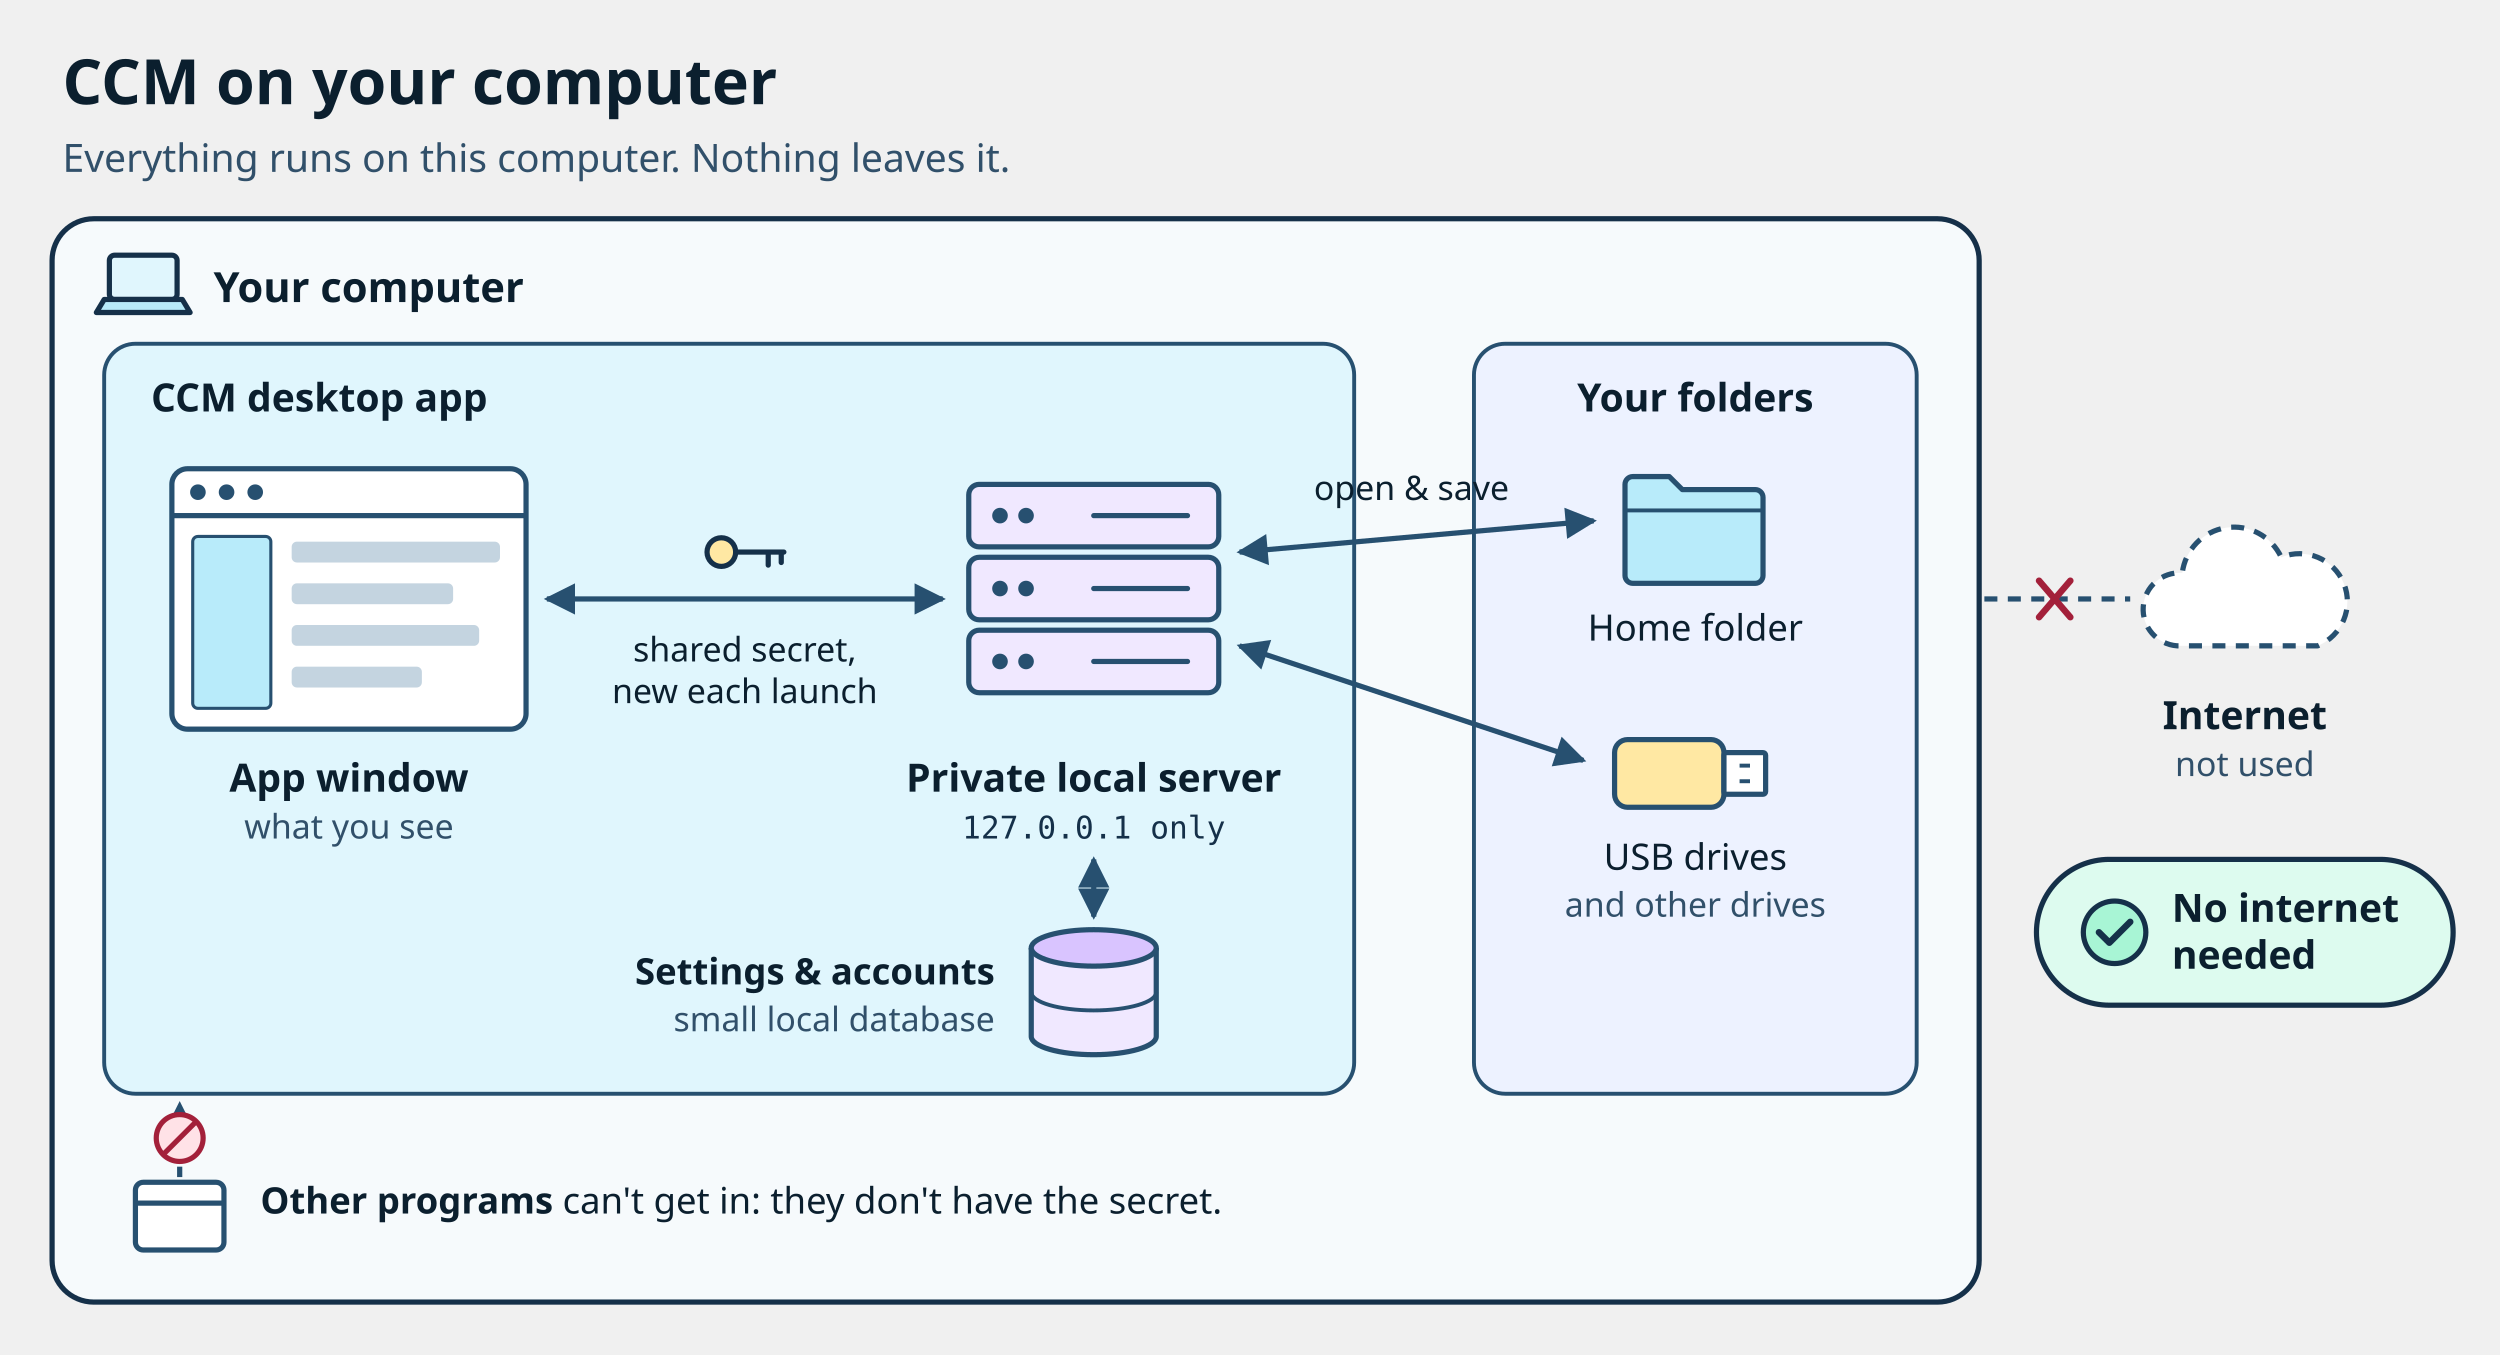
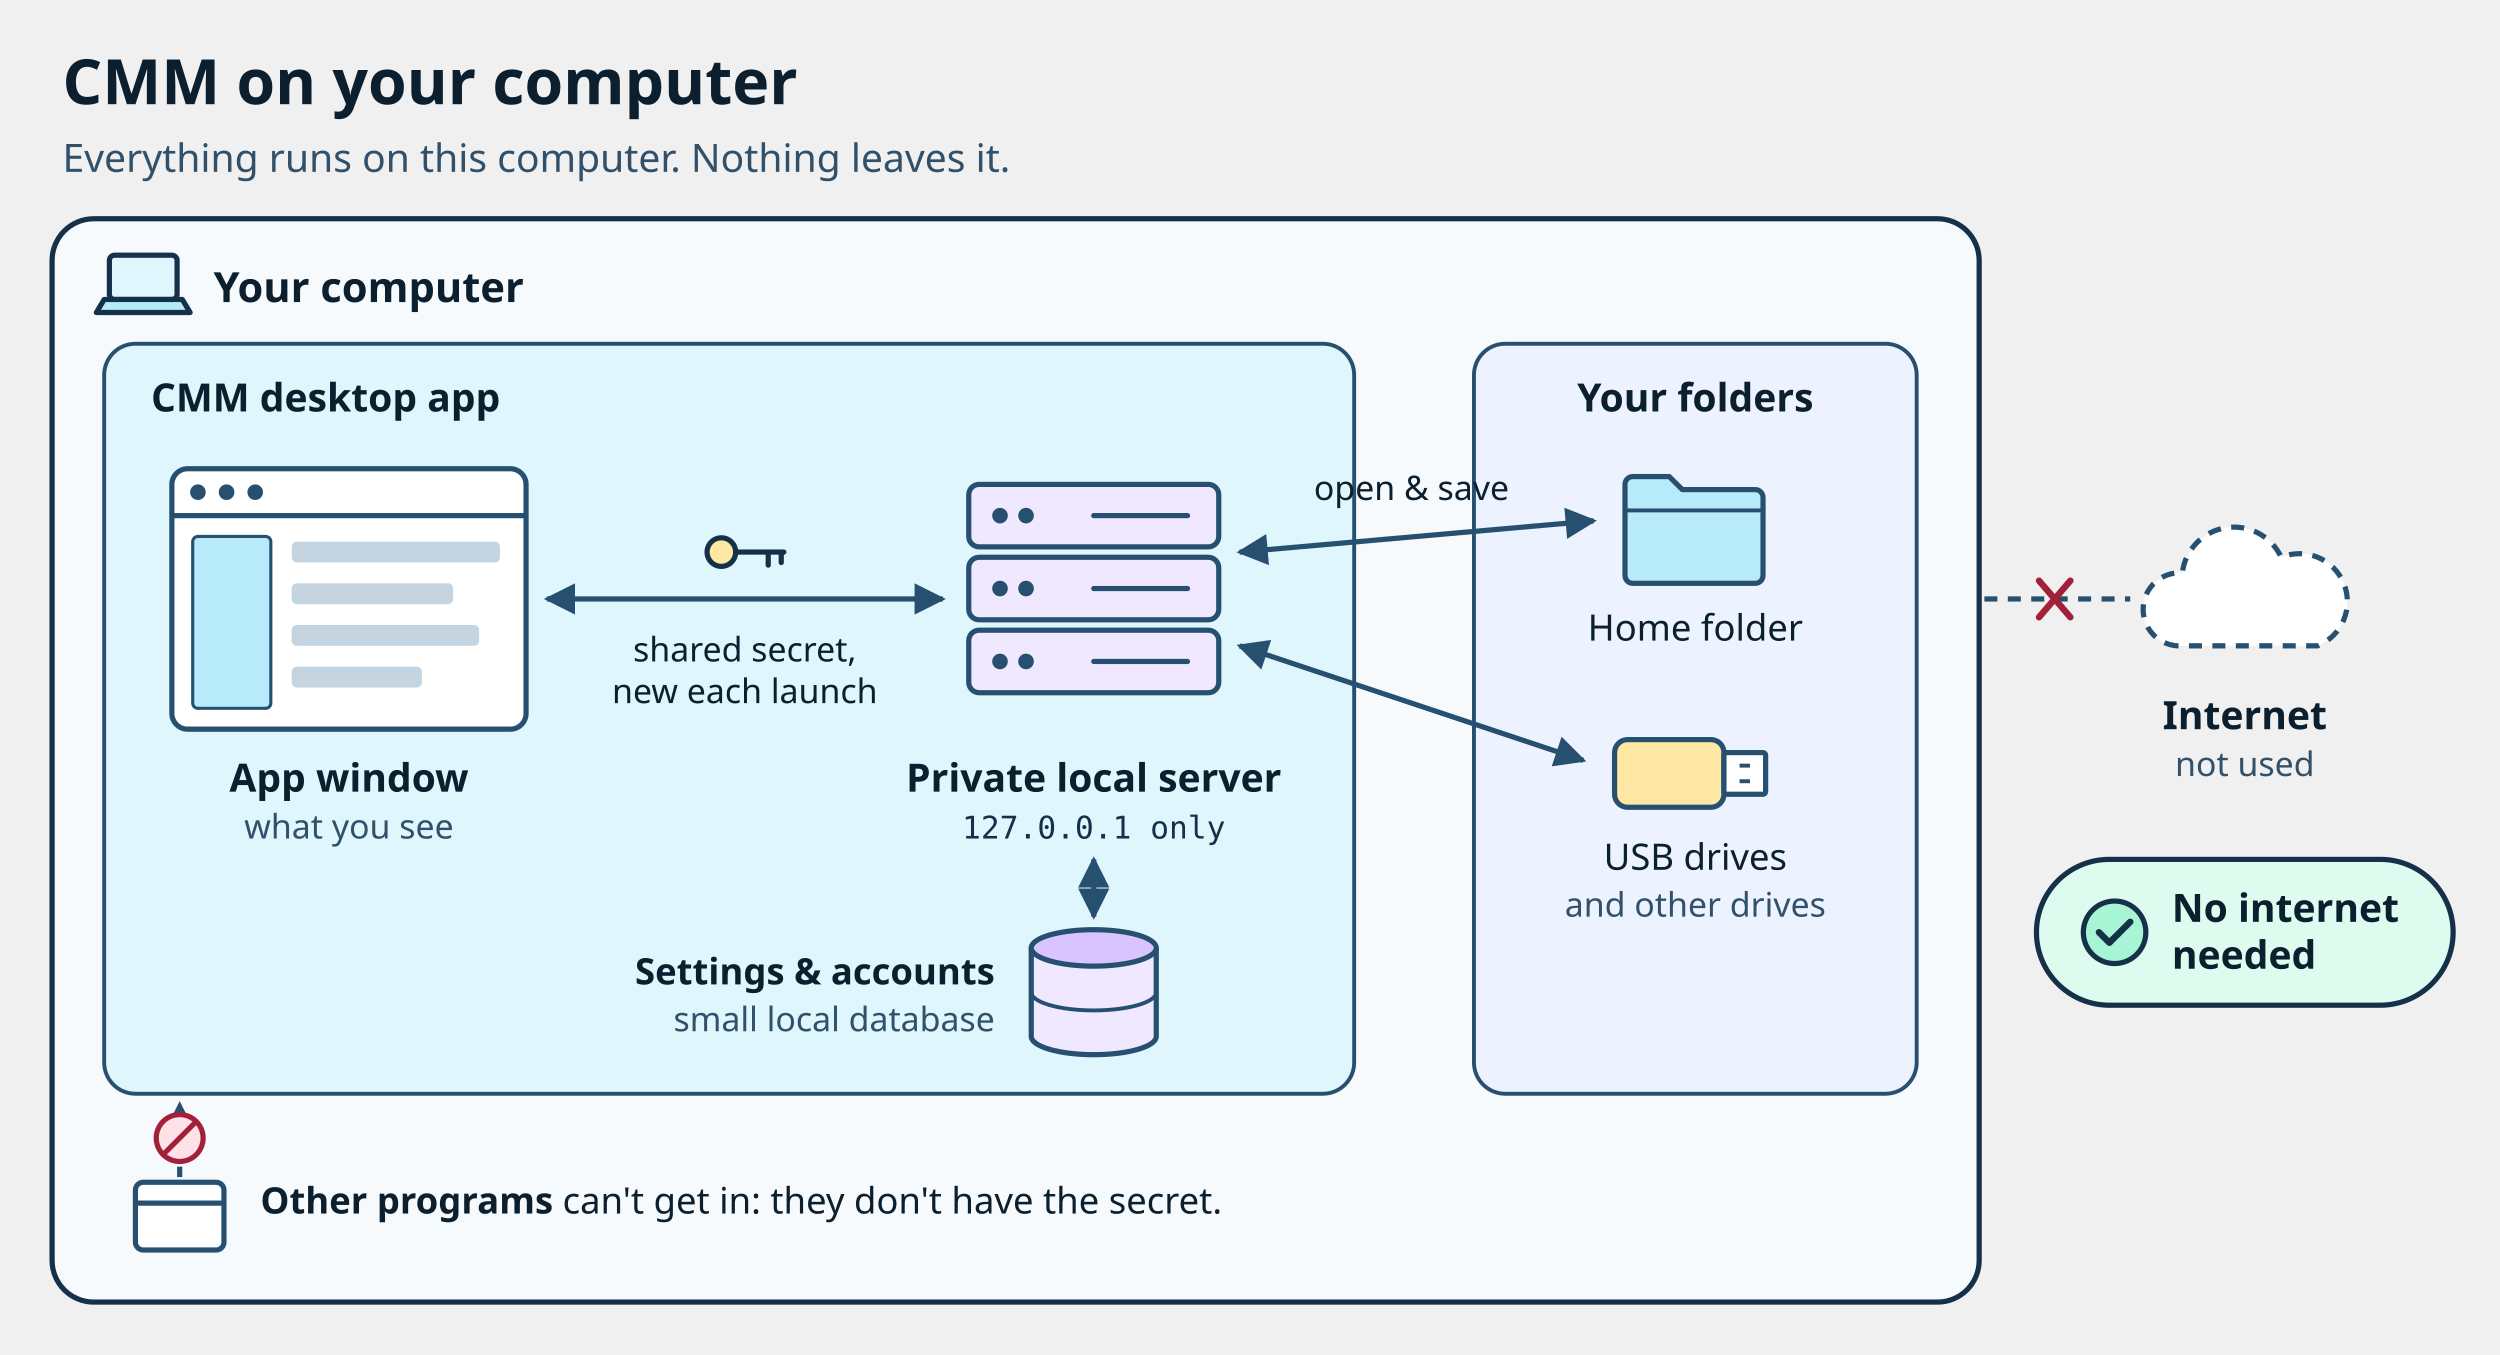
<svg xmlns="http://www.w3.org/2000/svg" viewBox="0 0 960 520" font-family="Oxanium, sans-serif" role="img" aria-labelledby="architecture-desktop-title">
  <defs>
    <marker id="architecture-desktop-arrow" viewBox="0 0 10 10" refX="9" refY="5" markerWidth="6" markerHeight="6" orient="auto-start-reverse">
      <path d="M0 0 L10 5 L0 10 Z" fill="#275070" />
    </marker>
    <symbol id="architecture-desktop-key" viewBox="0 0 34 16">
      <circle cx="8" cy="8" r="5.5" fill="#ffe8a3" stroke="#153049" stroke-width="2" />
      <path d="M13.5 8 H32 M26 8 V13 M31 8 V12" fill="none" stroke="#153049" stroke-width="2" stroke-linecap="round" />
    </symbol>
  </defs>
  <g fill="#0b1f2e">
-     <text x="24" y="40" font-size="24" font-weight="700">CCM on your computer</text>
+     <text x="24" y="40" font-size="24" font-weight="700">CMM on your computer</text>
    <text x="24" y="66" font-size="15" fill="#31506a">Everything runs on this computer. Nothing leaves it.</text>
  </g>
  <rect x="20" y="84" width="740" height="416" rx="16" fill="#f6fafc" stroke="#153049" stroke-width="2" />
  <g fill="none" stroke="#153049" stroke-width="2" stroke-linejoin="round">
    <rect x="42" y="98" width="26" height="17" rx="2" fill="#e0f6fd" />
    <path d="M37 120 H73 L70 115 H40 Z" fill="#b8ebfa" />
  </g>
  <text x="82" y="116" font-size="16" font-weight="700" fill="#0b1f2e">Your computer</text>
  <rect x="40" y="132" width="480" height="288" rx="12" fill="#e0f6fd" stroke="#275070" stroke-width="1.5" />
-   <text x="58" y="158" font-size="15" font-weight="700" fill="#0b1f2e">CCM desktop app</text>
+   <text x="58" y="158" font-size="15" font-weight="700" fill="#0b1f2e">CMM desktop app</text>
  <g stroke="#275070" stroke-width="2">
    <rect x="66" y="180" width="136" height="100" rx="6" fill="#ffffff" />
    <path d="M66 198 H202" fill="none" />
    <rect x="74" y="206" width="30" height="66" rx="2" fill="#b8ebfa" stroke-width="1.2" />
  </g>
  <g fill="#275070">
    <circle cx="76" cy="189" r="3" />
    <circle cx="87" cy="189" r="3" />
    <circle cx="98" cy="189" r="3" />
  </g>
  <g fill="#c4d4e0">
    <rect x="112" y="208" width="80" height="8" rx="2" />
    <rect x="112" y="224" width="62" height="8" rx="2" />
    <rect x="112" y="240" width="72" height="8" rx="2" />
    <rect x="112" y="256" width="50" height="8" rx="2" />
  </g>
  <text x="134" y="304" text-anchor="middle" font-size="15" font-weight="700" fill="#0b1f2e">App window</text>
  <text x="134" y="322" text-anchor="middle" font-size="13" fill="#31506a">what you see</text>
  <path d="M210 230 H362" fill="none" stroke="#275070" stroke-width="2" marker-start="url(#architecture-desktop-arrow)" marker-end="url(#architecture-desktop-arrow)" />
  <use href="#architecture-desktop-key" x="269" y="204" width="34" height="16" />
  <text x="286" y="254" text-anchor="middle" font-size="13" fill="#0b1f2e">shared secret,</text>
  <text x="286" y="270" text-anchor="middle" font-size="13" fill="#0b1f2e">new each launch</text>
  <g stroke="#275070" stroke-width="2" fill="#f0e8ff">
    <rect x="372" y="186" width="96" height="24" rx="4" />
    <rect x="372" y="214" width="96" height="24" rx="4" />
    <rect x="372" y="242" width="96" height="24" rx="4" />
  </g>
  <g fill="#275070">
    <circle cx="384" cy="198" r="3" />
    <circle cx="394" cy="198" r="3" />
    <circle cx="384" cy="226" r="3" />
    <circle cx="394" cy="226" r="3" />
    <circle cx="384" cy="254" r="3" />
    <circle cx="394" cy="254" r="3" />
  </g>
  <g stroke="#275070" stroke-width="2" stroke-linecap="round">
    <path d="M420 198 H456 M420 226 H456 M420 254 H456" />
  </g>
  <text x="420" y="304" text-anchor="middle" font-size="15" font-weight="700" fill="#0b1f2e">Private local server</text>
  <text x="420" y="322" text-anchor="middle" font-family="'Martian Mono', monospace" font-size="12" fill="#153049">127.0.0.1 only</text>
  <path d="M420 330 V352" stroke="#275070" stroke-width="2" marker-start="url(#architecture-desktop-arrow)" marker-end="url(#architecture-desktop-arrow)" />
  <g stroke="#275070" stroke-width="2">
    <path d="M396 364 V398 A24 7 0 0 0 444 398 V364" fill="#f0e8ff" />
    <ellipse cx="420" cy="364" rx="24" ry="7" fill="#d9c4ff" />
    <path d="M396 381 A24 7 0 0 0 444 381" fill="none" stroke-width="1.5" />
  </g>
  <text x="382" y="378" text-anchor="end" font-size="14" font-weight="700" fill="#0b1f2e">Settings &amp; accounts</text>
  <text x="382" y="396" text-anchor="end" font-size="13" fill="#31506a">small local database</text>
  <rect x="566" y="132" width="170" height="288" rx="12" fill="#edf2ff" stroke="#275070" stroke-width="1.5" />
  <text x="651" y="158" text-anchor="middle" font-size="15" font-weight="700" fill="#0b1f2e">Your folders</text>
  <path d="M624 186 a3 3 0 0 1 3 -3 h14 l5 5 h28 a3 3 0 0 1 3 3 v30 a3 3 0 0 1 -3 3 h-47 a3 3 0 0 1 -3 -3 z" fill="#b8ebfa" stroke="#275070" stroke-width="2" stroke-linejoin="round" />
  <path d="M624 196 H677" stroke="#275070" stroke-width="1.5" />
  <text x="651" y="246" text-anchor="middle" font-size="14" fill="#0b1f2e">Home folder</text>
  <g stroke="#275070" stroke-width="2" stroke-linejoin="round">
    <rect x="620" y="284" width="42" height="26" rx="5" fill="#ffe8a3" />
    <rect x="662" y="289" width="16" height="16" rx="1" fill="#ffffff" />
    <path d="M668 294 h4 M668 300 h4" stroke-width="1.5" />
  </g>
  <text x="651" y="334" text-anchor="middle" font-size="14" fill="#0b1f2e">USB drives</text>
  <text x="651" y="352" text-anchor="middle" font-size="13" fill="#31506a">and other drives</text>
  <g fill="none" stroke="#275070" stroke-width="2">
    <path d="M476 212 L612 200" marker-start="url(#architecture-desktop-arrow)" marker-end="url(#architecture-desktop-arrow)" />
    <path d="M476 248 L608 292" marker-start="url(#architecture-desktop-arrow)" marker-end="url(#architecture-desktop-arrow)" />
  </g>
  <text x="542" y="192" text-anchor="middle" font-size="13" fill="#0b1f2e">open &amp; save</text>
  <g stroke="#275070" stroke-width="2">
    <rect x="52" y="454" width="34" height="26" rx="3" fill="#ffffff" />
    <path d="M52 462 H86" fill="none" />
    <path d="M69 452 V424" fill="none" stroke-dasharray="4 3" marker-end="url(#architecture-desktop-arrow)" />
    <circle cx="69" cy="437" r="9" fill="#ffe2e7" stroke="#a3203a" />
    <path d="M62.6 443.4 L75.4 430.6" stroke="#a3203a" />
  </g>
  <text x="100" y="466" font-size="14" fill="#0b1f2e">
    <tspan font-weight="700">Other programs</tspan> can't get in: they don't have the secret.</text>
  <path d="M762 230 H818" fill="none" stroke="#275070" stroke-width="2" stroke-dasharray="5 4" />
  <g stroke="#a3203a" stroke-width="2.5" stroke-linecap="round">
    <path d="M783 223 l12 14 M795 223 l-12 14" />
  </g>
  <path d="M836 248 a14 14 0 0 1 2 -28 a20 20 0 0 1 38 -6 a16 16 0 0 1 14 34 z" fill="#ffffff" stroke="#275070" stroke-width="2" stroke-dasharray="5 4" stroke-linejoin="round" />
  <text x="862" y="280" text-anchor="middle" font-size="15" font-weight="700" fill="#0b1f2e">Internet</text>
  <text x="862" y="298" text-anchor="middle" font-size="13" fill="#31506a">not used</text>
  <rect x="782" y="330" width="160" height="56" rx="28" fill="#ddfbef" stroke="#153049" stroke-width="2" />
  <circle cx="812" cy="358" r="12" fill="#a8f5d5" stroke="#153049" stroke-width="2" />
  <path d="M806 358 l4 4 l8 -8" fill="none" stroke="#153049" stroke-width="2.5" stroke-linecap="round" stroke-linejoin="round" />
  <text x="834" y="354" font-size="15" font-weight="700" fill="#0b1f2e">No internet</text>
  <text x="834" y="372" font-size="15" font-weight="700" fill="#0b1f2e">needed</text>
</svg>
